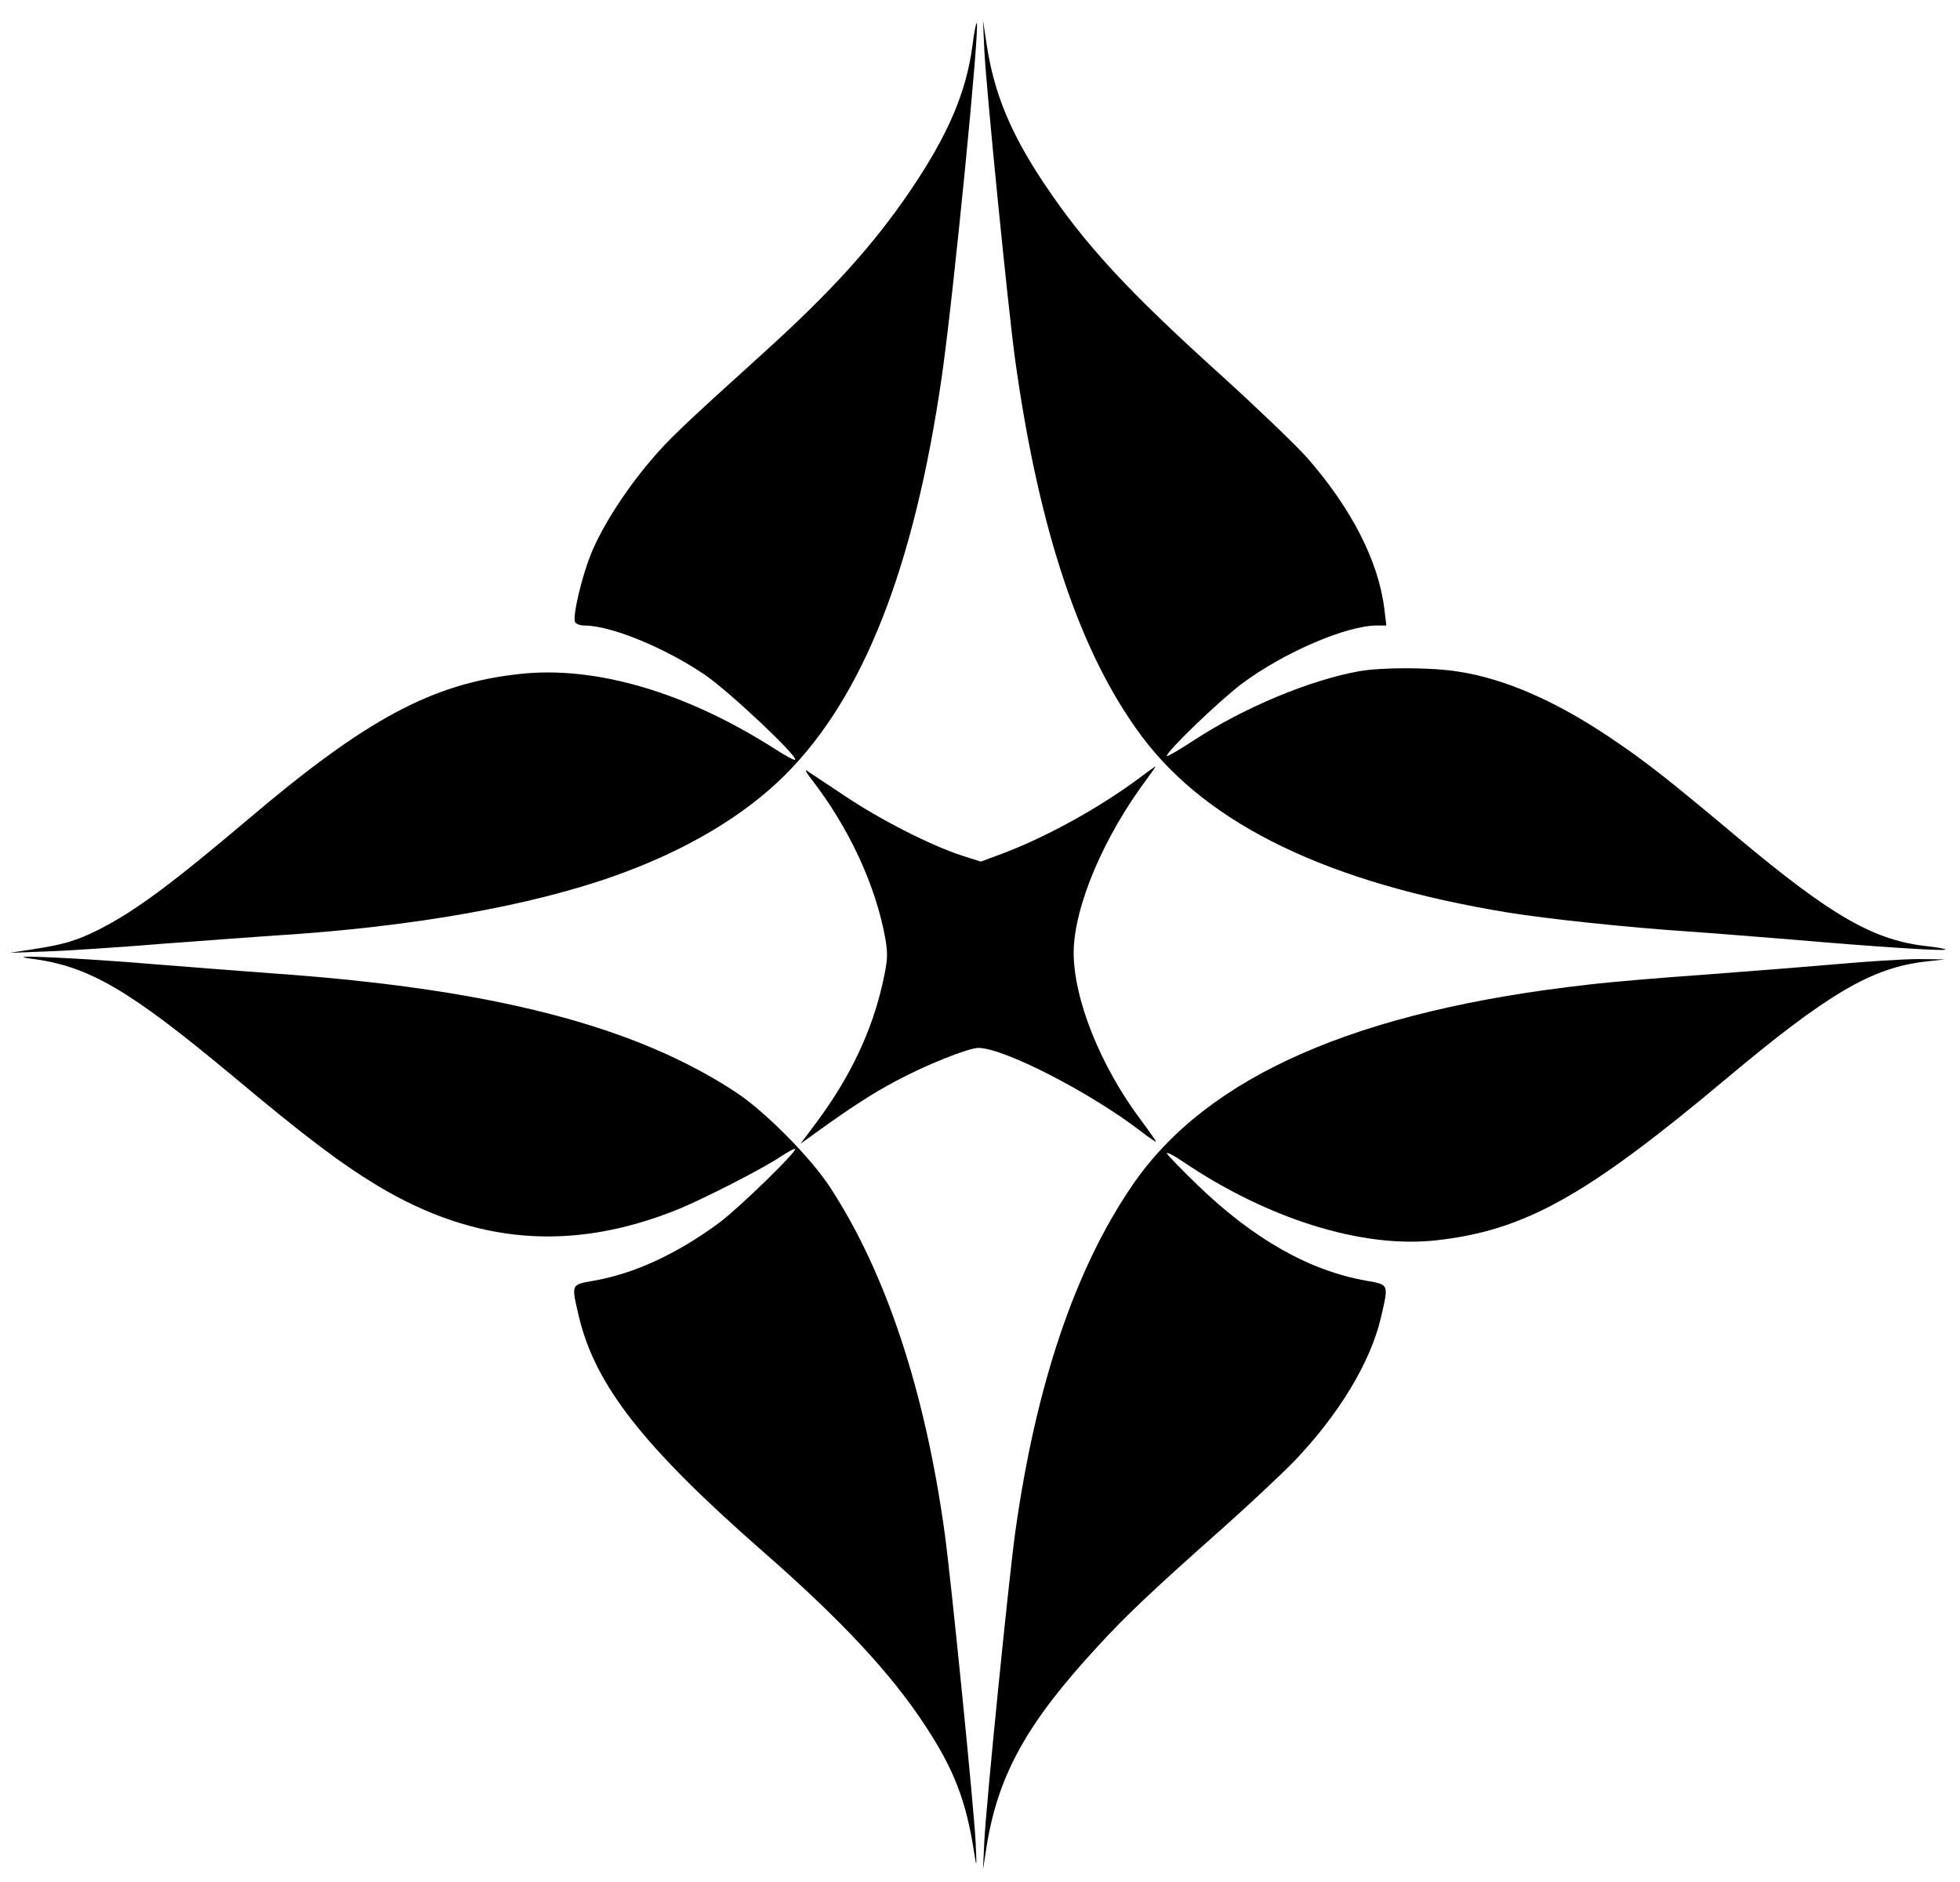
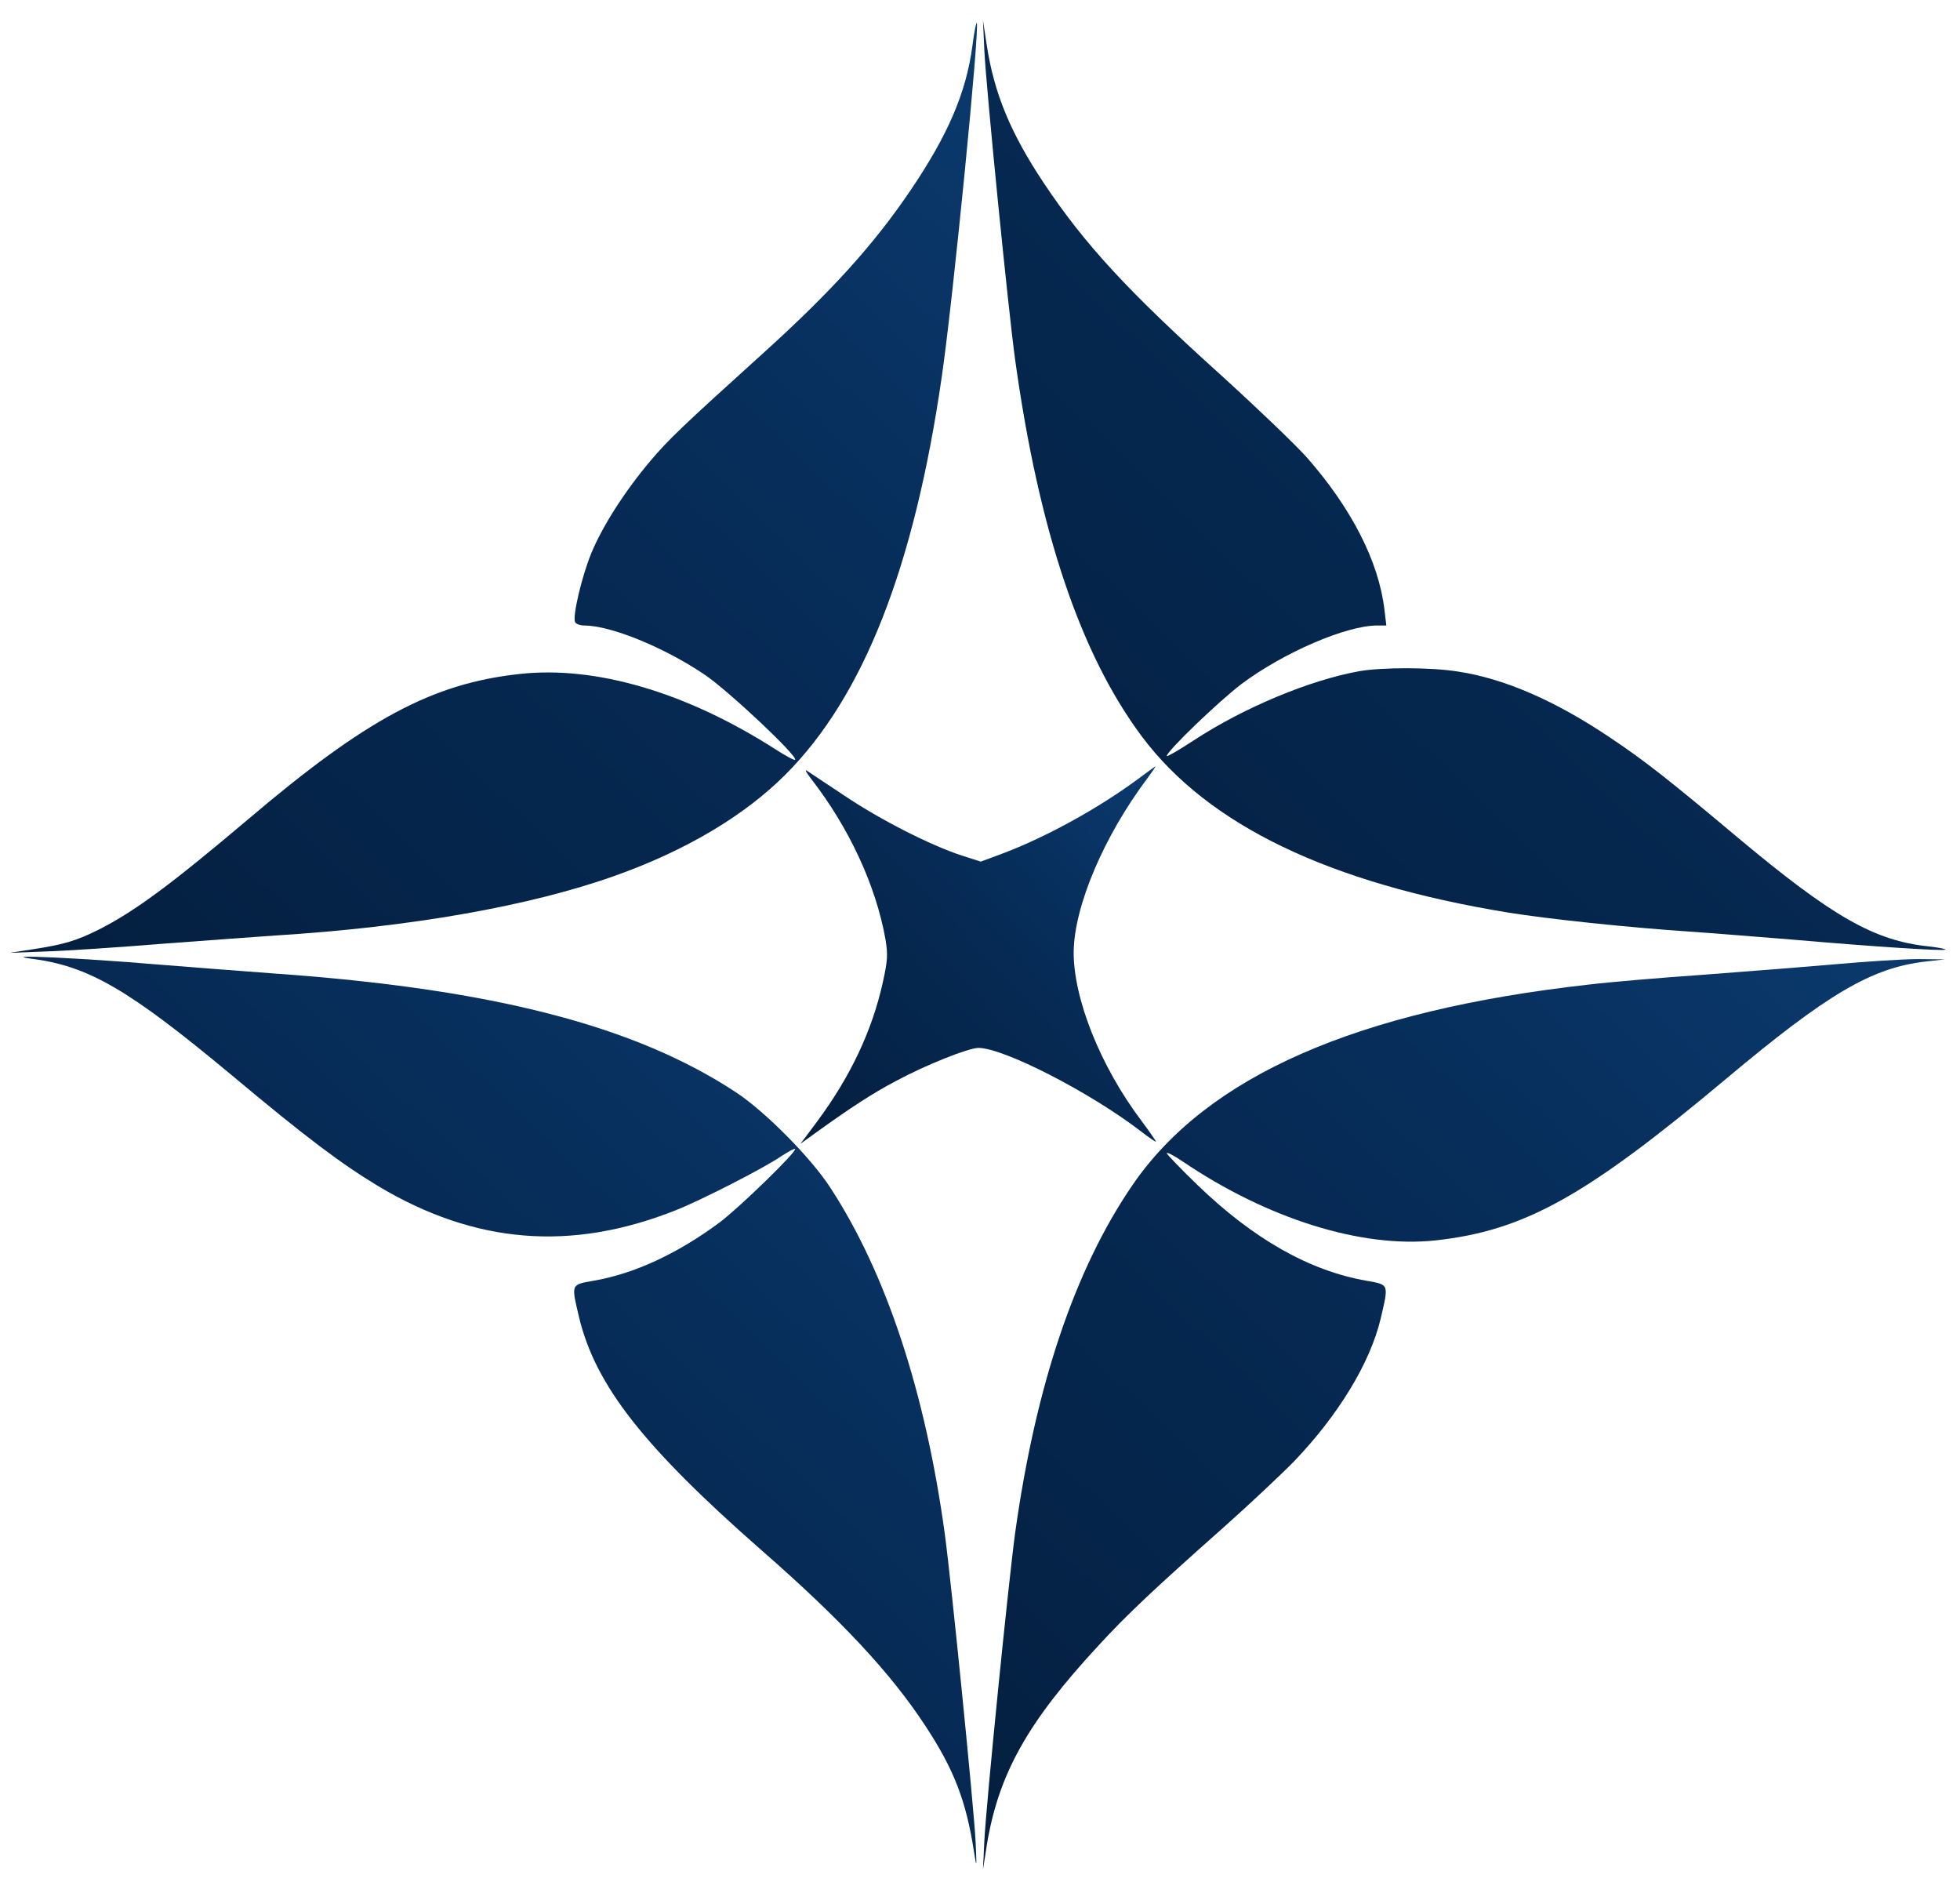
<svg xmlns="http://www.w3.org/2000/svg" version="1.0" width="724pt" height="695pt" viewBox="0 0 724 695" preserveAspectRatio="xMidYMid meet">
-   <g transform="translate(0,695) scale(0.1,-0.1)" fill="#000000" stroke="none">
+   <defs>
+     <linearGradient id="lianorNavy" x1="0%" y1="0%" x2="100%" y2="100%">
+       <stop offset="0%" stop-color="#041f3f" />
+       <stop offset="58%" stop-color="#062b56" />
+       <stop offset="100%" stop-color="#0b3a6e" />
+     </linearGradient>
+   </defs>
+   <g transform="translate(0,695) scale(0.1,-0.1)" fill="url(#lianorNavy)" stroke="none">
    <path d="M3592 6781 c-23 -173 -90 -329 -228 -533 -136 -201 -293 -375 -549 -606 -292 -264 -347 -316 -414 -396 -93 -110 -177 -241 -218 -342 -34 -84 -68 -227 -59 -251 3 -7 18 -13 34 -13 98 0 296 -81 444 -181 88 -59 347 -303 335 -315 -2 -3 -36 15 -73 39 -328 210 -663 309 -944 278 -323 -35 -567 -166 -1005 -538 -284 -240 -416 -338 -550 -406 -82 -41 -128 -55 -245 -73 l-85 -13 130 5 c72 2 269 15 440 29 171 13 355 26 410 30 502 31 945 109 1260 222 258 92 474 220 626 372 288 288 476 765 578 1471 42 289 141 1293 129 1305 -2 3 -10 -35 -16 -84z" />
    <path d="M3636 6765 c7 -143 88 -957 114 -1145 88 -632 241 -1086 468 -1390 245 -327 691 -542 1352 -650 148 -24 442 -55 665 -70 88 -6 261 -20 385 -30 300 -26 561 -43 566 -37 3 2 -26 8 -63 12 -200 21 -355 110 -703 401 -255 214 -344 284 -471 369 -202 136 -391 219 -564 245 -101 16 -280 16 -365 1 -183 -33 -427 -135 -610 -255 -55 -36 -100 -62 -100 -58 0 18 193 203 276 266 155 116 387 216 501 216 l34 0 -7 58 c-21 178 -121 374 -287 563 -42 47 -183 182 -314 301 -348 314 -506 485 -658 713 -122 183 -183 331 -210 508 l-14 92 5 -110z" />
    <path d="M4205 4074 c-146 -108 -336 -213 -496 -274 l-86 -32 -69 22 c-117 38 -303 133 -434 221 -69 46 -132 88 -140 93 -8 5 -1 -8 16 -30 140 -180 240 -395 275 -594 9 -56 8 -77 -10 -158 -39 -177 -119 -347 -242 -513 l-62 -83 54 39 c132 95 210 146 299 193 109 59 268 122 304 122 93 0 411 -163 599 -307 31 -24 57 -42 57 -39 0 2 -24 37 -53 76 -152 201 -252 452 -251 625 2 169 112 428 274 643 17 23 30 42 28 42 -1 -1 -30 -21 -63 -46z" />
    <path d="M112 3410 c215 -27 362 -113 743 -430 277 -232 407 -329 543 -411 357 -213 711 -242 1097 -89 94 37 325 155 391 200 26 17 48 29 51 27 8 -9 -204 -215 -278 -271 -155 -115 -315 -190 -467 -216 -84 -15 -82 -11 -53 -135 61 -252 238 -478 676 -862 293 -256 477 -454 602 -645 107 -162 152 -279 181 -468 10 -61 10 -60 6 35 -7 135 -89 954 -114 1140 -72 525 -217 964 -423 1279 -72 111 -241 281 -347 351 -374 247 -900 383 -1710 440 -124 9 -327 25 -452 35 -248 21 -564 36 -446 20z" />
    <path d="M6780 3389 c-113 -10 -333 -27 -490 -39 -157 -11 -346 -27 -420 -36 -860 -96 -1412 -339 -1687 -741 -213 -311 -357 -740 -433 -1283 -25 -183 -107 -1000 -114 -1140 l-5 -105 14 90 c43 262 149 453 411 736 104 114 212 215 459 434 99 88 218 200 265 248 163 170 281 363 320 527 30 129 32 125 -52 140 -212 37 -419 155 -625 354 -62 60 -113 113 -113 117 0 5 26 -8 58 -30 315 -213 662 -321 934 -292 328 36 554 161 1073 596 377 316 539 411 738 434 l72 8 -100 1 c-55 0 -192 -9 -305 -19z" />
  </g>
</svg>
